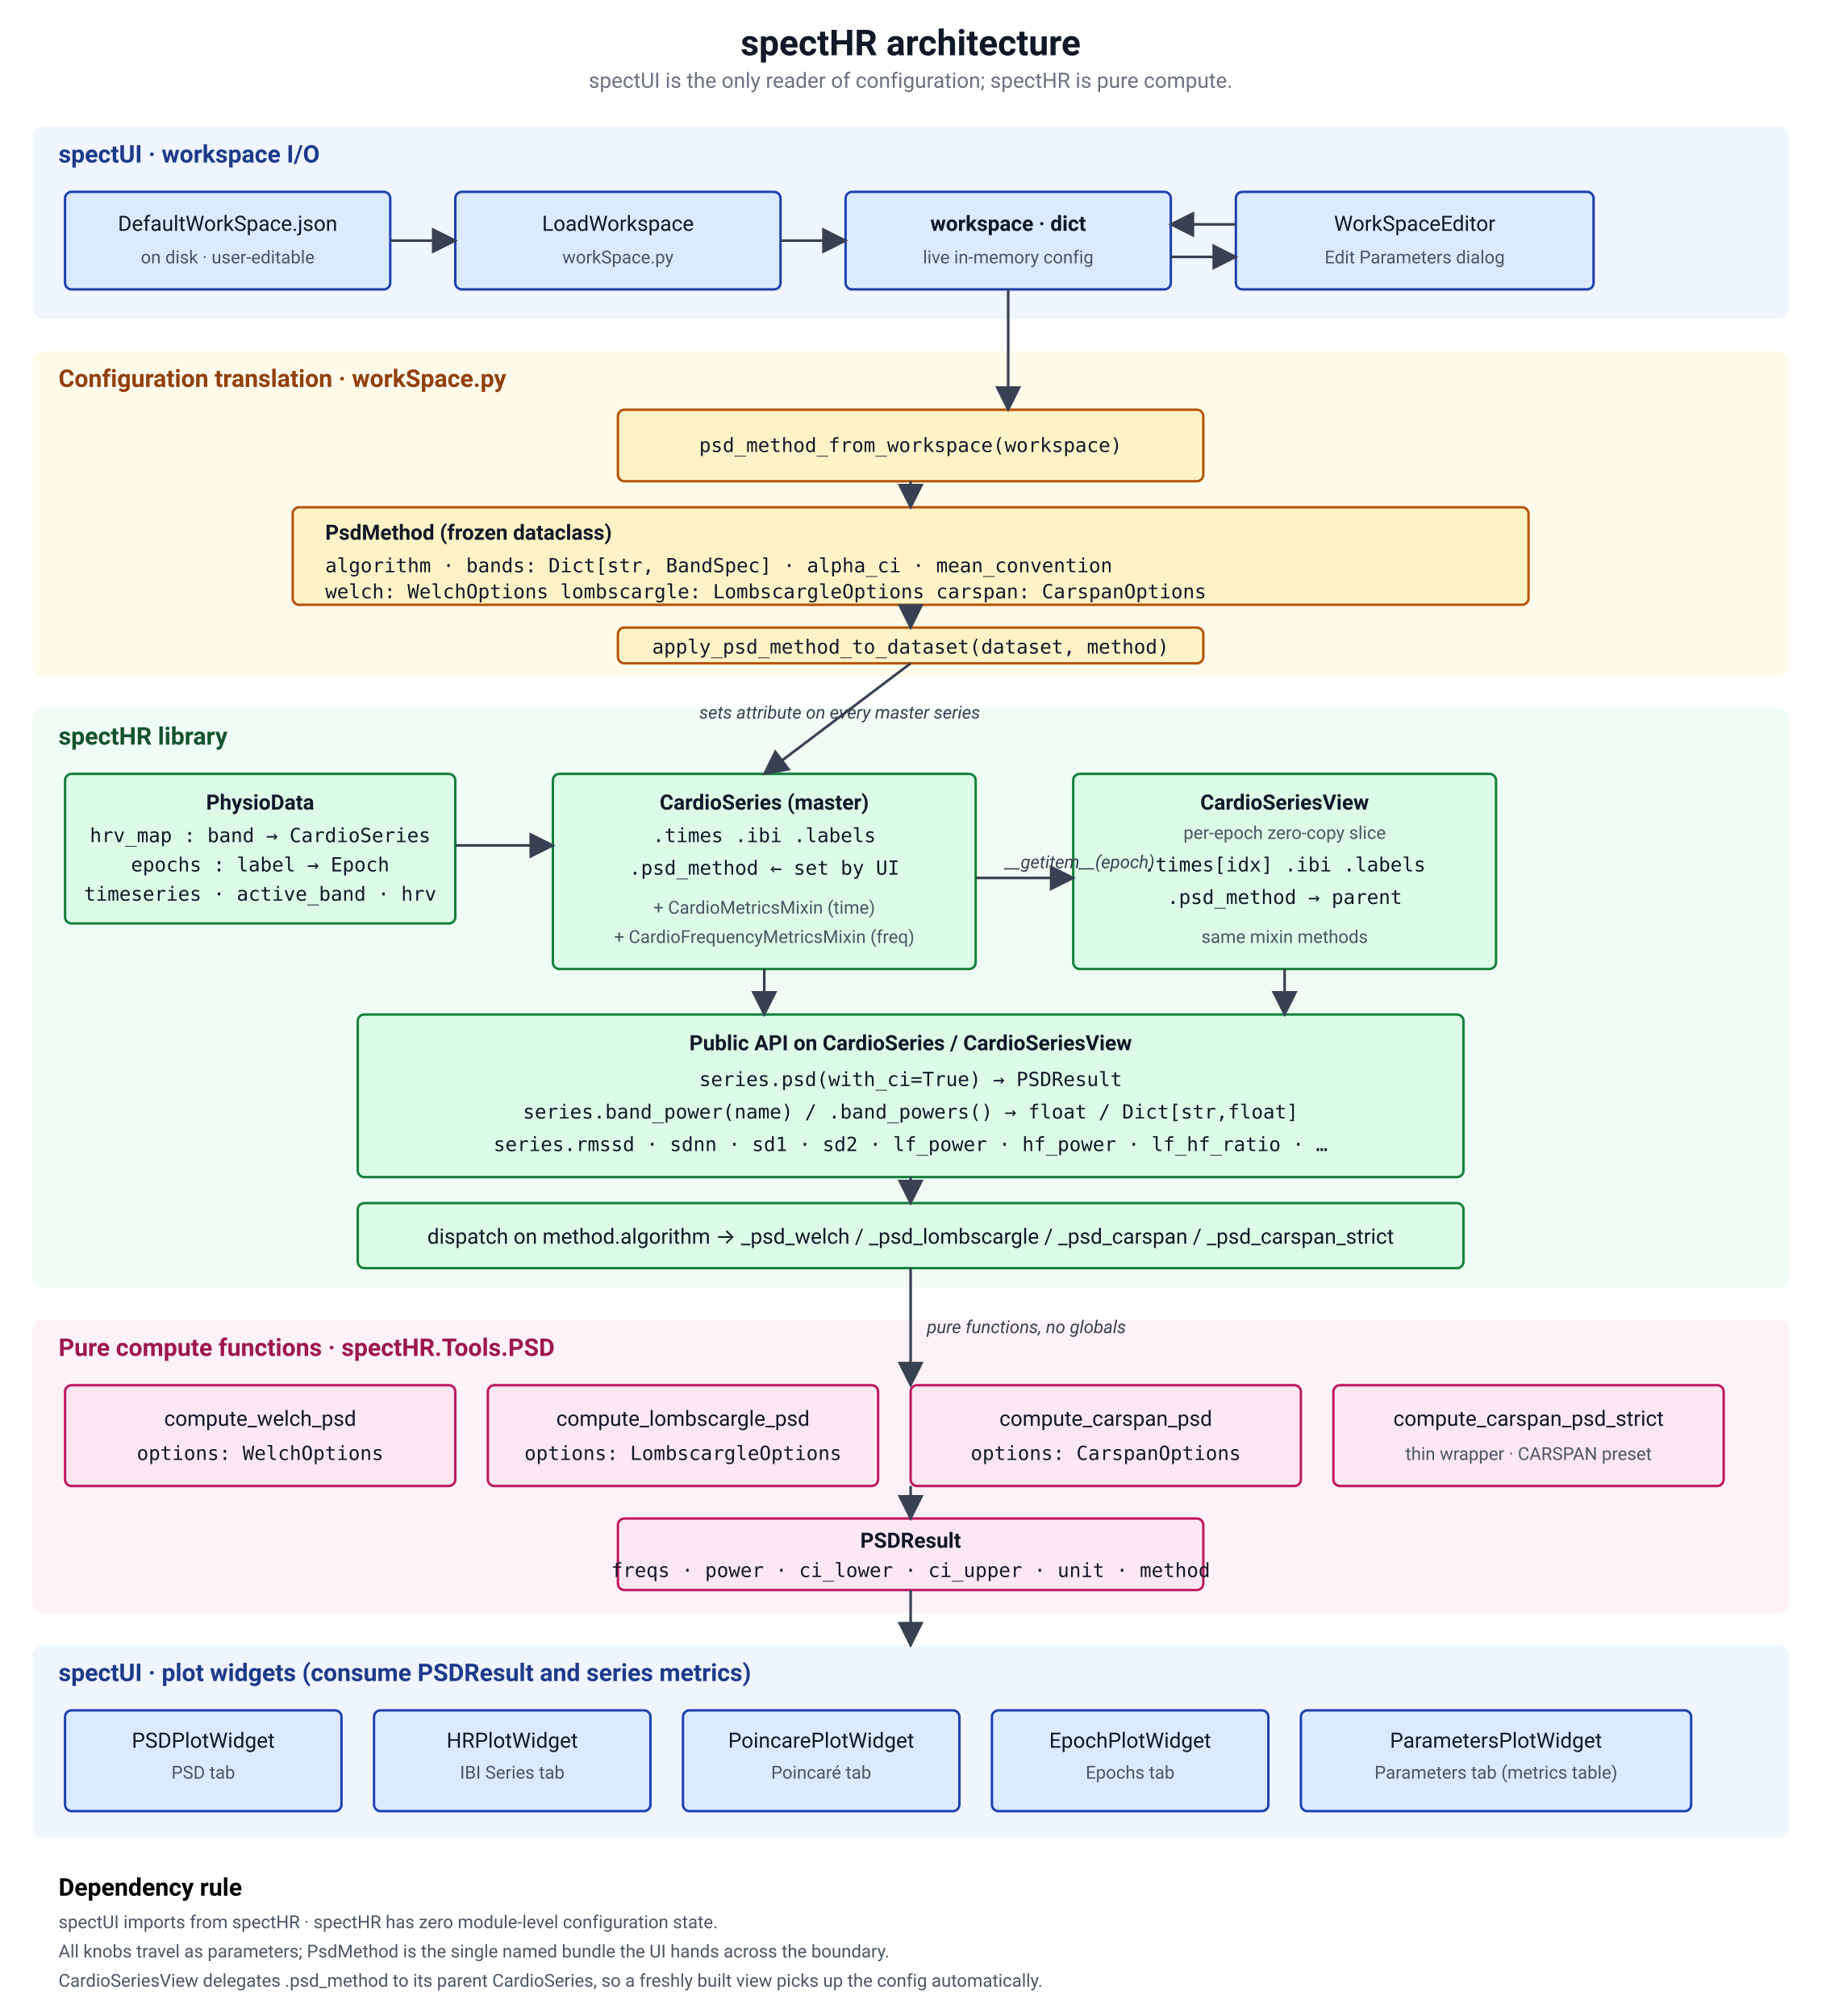
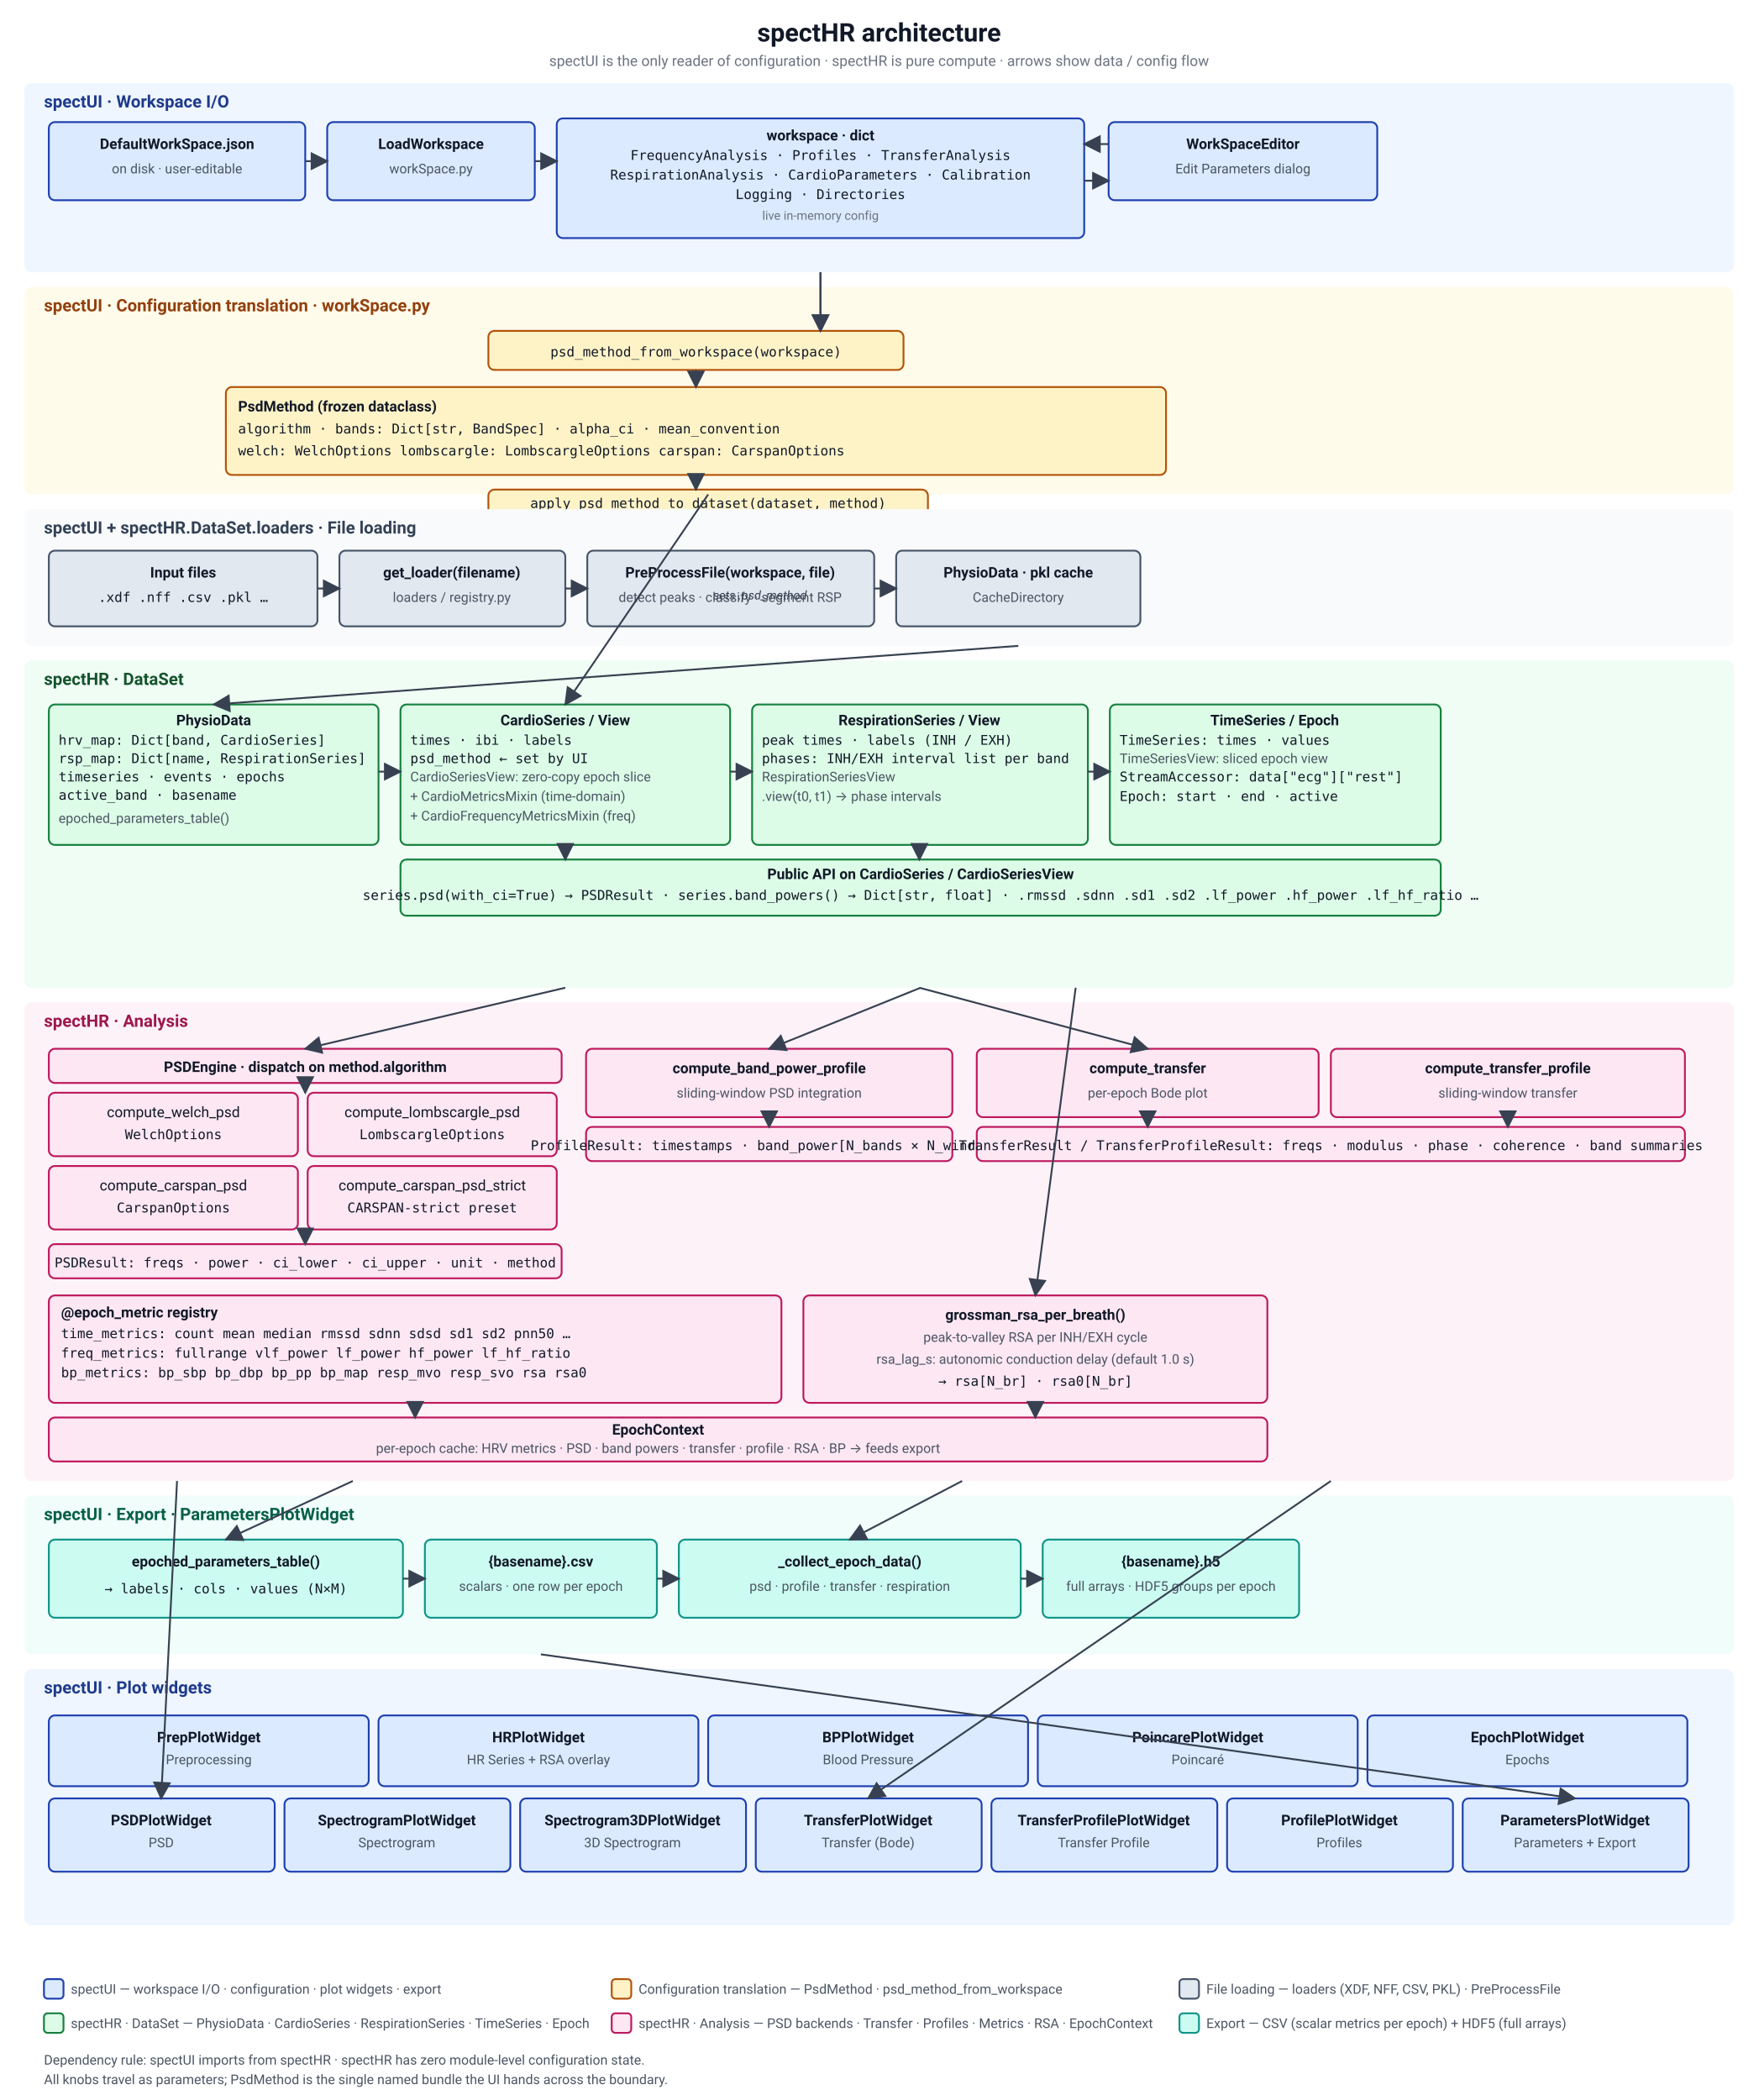
- <svg xmlns="http://www.w3.org/2000/svg" viewBox="0 0 1120 1240" font-family="-apple-system, BlinkMacSystemFont, 'Segoe UI', Roboto, sans-serif">
+ <svg xmlns="http://www.w3.org/2000/svg" viewBox="0 0 1440 1720" font-family="-apple-system, BlinkMacSystemFont, 'Segoe UI', Roboto, sans-serif">
  <defs>
    <marker id="arrow" markerWidth="10" markerHeight="10" refX="9" refY="5" orient="auto-start-reverse">
      <path d="M0,0 L10,5 L0,10 z" fill="#374151" />
    </marker>
    <style>
      .layer-ui  { fill: #eff6ff; }
      .layer-cfg { fill: #fffbeb; }
-       .layer-lib { fill: #f0fdf4; }
-       .layer-com { fill: #fdf2f8; }
+       .layer-fil { fill: #f8fafc; }
+       .layer-ds  { fill: #f0fdf4; }
+       .layer-ana { fill: #fdf2f8; }
+       .layer-exp { fill: #f0fdfa; }
      .box-ui  { fill: #dbeafe; stroke: #1e40af; stroke-width: 1.5; }
      .box-cfg { fill: #fef3c7; stroke: #b45309; stroke-width: 1.5; }
-       .box-lib { fill: #dcfce7; stroke: #15803d; stroke-width: 1.5; }
-       .box-com { fill: #fce7f3; stroke: #be185d; stroke-width: 1.5; }
-       .arrow   { stroke: #374151; stroke-width: 1.6; fill: none; }
-       .title       { font-size: 22px; font-weight: 700; fill: #111827; }
-       .subtitle    { font-size: 13px; fill: #6b7280; }
-       .lane-label  { font-size: 15px; font-weight: 700; }
-       .ui-label    { fill: #1e3a8a; }
-       .cfg-label   { fill: #92400e; }
-       .lib-label   { fill: #14532d; }
-       .com-label   { fill: #9d174d; }
-       .label       { font-size: 13px; fill: #111827; }
-       .label-bold  { font-size: 13px; fill: #111827; font-weight: 700; }
-       .sub         { font-size: 11px; fill: #4b5563; }
-       .code        { font-family: ui-monospace, 'SF Mono', Menlo, Consolas, monospace; font-size: 12px; fill: #111827; }
-       .arr-label   { font-size: 11px; fill: #374151; font-style: italic; }
+       .box-fil { fill: #e2e8f0; stroke: #475569; stroke-width: 1.5; }
+       .box-ds  { fill: #dcfce7; stroke: #15803d; stroke-width: 1.5; }
+       .box-ana { fill: #fce7f3; stroke: #be185d; stroke-width: 1.5; }
+       .box-exp { fill: #ccfbf1; stroke: #0d9488; stroke-width: 1.5; }
+       .arrow   { stroke: #374151; stroke-width: 1.5; fill: none; }
+       .title      { font-size: 21px; font-weight: 700; fill: #111827; }
+       .subtitle   { font-size: 12px; fill: #6b7280; }
+       .lane-label { font-size: 14px; font-weight: 700; }
+       .ui-label  { fill: #1e3a8a; }
+       .cfg-label { fill: #92400e; }
+       .fil-label { fill: #334155; }
+       .ds-label  { fill: #14532d; }
+       .ana-label { fill: #9d174d; }
+       .exp-label { fill: #065f46; }
+       .label      { font-size: 12px; fill: #111827; }
+       .label-bold { font-size: 12px; fill: #111827; font-weight: 700; }
+       .sub        { font-size: 11px; fill: #4b5563; }
+       .code       { font-family: ui-monospace,"SF Mono",Menlo,Consolas,monospace; font-size: 11px; fill: #111827; }
+       .arr-label  { font-size: 10px; fill: #374151; font-style: italic; }
+       .small      { font-size: 10px; fill: #6b7280; }
    </style>
  </defs>
-   <text x="560" y="34" text-anchor="middle" class="title">spectHR architecture</text>
-   <text x="560" y="54" text-anchor="middle" class="subtitle">
-     spectUI is the only reader of configuration; spectHR is pure compute.
-   </text>
-   <rect x="20" y="78" width="1080" height="118" class="layer-ui" rx="6" />
-   <text x="36" y="100" class="lane-label ui-label">spectUI · workspace I/O</text>
-   <rect x="40" y="118" width="200" height="60" rx="4" class="box-ui" />
-   <text x="140" y="142" text-anchor="middle" class="label">DefaultWorkSpace.json</text>
-   <text x="140" y="162" text-anchor="middle" class="sub">on disk · user-editable</text>
-   <rect x="280" y="118" width="200" height="60" rx="4" class="box-ui" />
-   <text x="380" y="142" text-anchor="middle" class="label">LoadWorkspace</text>
-   <text x="380" y="162" text-anchor="middle" class="sub">workSpace.py</text>
-   <rect x="520" y="118" width="200" height="60" rx="4" class="box-ui" />
-   <text x="620" y="142" text-anchor="middle" class="label-bold">workspace · dict</text>
-   <text x="620" y="162" text-anchor="middle" class="sub">live in-memory config</text>
-   <rect x="760" y="118" width="220" height="60" rx="4" class="box-ui" />
-   <text x="870" y="142" text-anchor="middle" class="label">WorkSpaceEditor</text>
-   <text x="870" y="162" text-anchor="middle" class="sub">Edit Parameters dialog</text>
-   <line x1="240" y1="148" x2="280" y2="148" class="arrow" marker-end="url(#arrow)" />
-   <line x1="480" y1="148" x2="520" y2="148" class="arrow" marker-end="url(#arrow)" />
-   <line x1="760" y1="138" x2="720" y2="138" class="arrow" marker-end="url(#arrow)" />
-   <line x1="720" y1="158" x2="760" y2="158" class="arrow" marker-end="url(#arrow)" />
-   <rect x="20" y="216" width="1080" height="200" class="layer-cfg" rx="6" />
-   <text x="36" y="238" class="lane-label cfg-label">Configuration translation · workSpace.py</text>
-   <rect x="380" y="252" width="360" height="44" rx="4" class="box-cfg" />
-   <text x="560" y="278" text-anchor="middle" class="code">psd_method_from_workspace(workspace)</text>
-   <rect x="180" y="312" width="760" height="60" rx="4" class="box-cfg" />
-   <text x="200" y="332" class="label-bold">PsdMethod   (frozen dataclass)</text>
-   <text x="200" y="352" class="code">algorithm  ·  bands: Dict[str, BandSpec]  ·  alpha_ci  ·  mean_convention</text>
-   <text x="200" y="368" class="code">welch: WelchOptions   lombscargle: LombscargleOptions   carspan: CarspanOptions</text>
-   <rect x="380" y="386" width="360" height="22" rx="4" class="box-cfg" />
-   <text x="560" y="402" text-anchor="middle" class="code">apply_psd_method_to_dataset(dataset, method)</text>
-   <line x1="620" y1="178" x2="620" y2="252" class="arrow" marker-end="url(#arrow)" />
-   <line x1="560" y1="296" x2="560" y2="312" class="arrow" marker-end="url(#arrow)" />
-   <line x1="560" y1="372" x2="560" y2="386" class="arrow" marker-end="url(#arrow)" />
-   <rect x="20" y="436" width="1080" height="356" class="layer-lib" rx="6" />
-   <text x="36" y="458" class="lane-label lib-label">spectHR library</text>
-   <rect x="40" y="476" width="240" height="92" rx="4" class="box-lib" />
-   <text x="160" y="498" text-anchor="middle" class="label-bold">PhysioData</text>
-   <text x="160" y="518" text-anchor="middle" class="code">hrv_map : band → CardioSeries</text>
-   <text x="160" y="536" text-anchor="middle" class="code">epochs  : label → Epoch</text>
-   <text x="160" y="554" text-anchor="middle" class="code">timeseries · active_band · hrv</text>
-   <rect x="340" y="476" width="260" height="120" rx="4" class="box-lib" />
-   <text x="470" y="498" text-anchor="middle" class="label-bold">CardioSeries  (master)</text>
-   <text x="470" y="518" text-anchor="middle" class="code">.times  .ibi  .labels</text>
-   <text x="470" y="538" text-anchor="middle" class="code">.psd_method  ← set by UI</text>
-   <text x="470" y="562" text-anchor="middle" class="sub">+ CardioMetricsMixin (time)</text>
-   <text x="470" y="580" text-anchor="middle" class="sub">+ CardioFrequencyMetricsMixin (freq)</text>
-   <rect x="660" y="476" width="260" height="120" rx="4" class="box-lib" />
-   <text x="790" y="498" text-anchor="middle" class="label-bold">CardioSeriesView</text>
-   <text x="790" y="516" text-anchor="middle" class="sub">per-epoch zero-copy slice</text>
-   <text x="790" y="536" text-anchor="middle" class="code">.times[idx] .ibi .labels</text>
-   <text x="790" y="556" text-anchor="middle" class="code">.psd_method  →  parent</text>
-   <text x="790" y="580" text-anchor="middle" class="sub">same mixin methods</text>
-   <rect x="220" y="624" width="680" height="100" rx="4" class="box-lib" />
-   <text x="560" y="646" text-anchor="middle" class="label-bold">Public API on CardioSeries / CardioSeriesView</text>
-   <text x="560" y="668" text-anchor="middle" class="code">series.psd(with_ci=True) → PSDResult</text>
-   <text x="560" y="688" text-anchor="middle" class="code">series.band_power(name) / .band_powers() → float / Dict[str,float]</text>
-   <text x="560" y="708" text-anchor="middle" class="code">series.rmssd · sdnn · sd1 · sd2 · lf_power · hf_power · lf_hf_ratio · …</text>
-   <rect x="220" y="740" width="680" height="40" rx="4" class="box-lib" />
-   <text x="560" y="765" text-anchor="middle" class="label">dispatch on  method.algorithm  →  _psd_welch / _psd_lombscargle / _psd_carspan / _psd_carspan_strict</text>
-   <line x1="560" y1="408" x2="470" y2="476" class="arrow" marker-end="url(#arrow)" />
-   <text x="430" y="442" class="arr-label">sets attribute on every master series</text>
-   <line x1="280" y1="520" x2="340" y2="520" class="arrow" marker-end="url(#arrow)" />
-   <line x1="600" y1="540" x2="660" y2="540" class="arrow" marker-end="url(#arrow)" />
-   <text x="618" y="534" class="arr-label">__getitem__(epoch)</text>
-   <line x1="470" y1="596" x2="470" y2="624" class="arrow" marker-end="url(#arrow)" />
-   <line x1="790" y1="596" x2="790" y2="624" class="arrow" marker-end="url(#arrow)" />
-   <line x1="560" y1="724" x2="560" y2="740" class="arrow" marker-end="url(#arrow)" />
-   <rect x="20" y="812" width="1080" height="180" class="layer-com" rx="6" />
-   <text x="36" y="834" class="lane-label com-label">Pure compute functions · spectHR.Tools.PSD</text>
-   <rect x="40" y="852" width="240" height="62" rx="4" class="box-com" />
-   <text x="160" y="877" text-anchor="middle" class="label">compute_welch_psd</text>
-   <text x="160" y="898" text-anchor="middle" class="code">options: WelchOptions</text>
-   <rect x="300" y="852" width="240" height="62" rx="4" class="box-com" />
-   <text x="420" y="877" text-anchor="middle" class="label">compute_lombscargle_psd</text>
-   <text x="420" y="898" text-anchor="middle" class="code">options: LombscargleOptions</text>
-   <rect x="560" y="852" width="240" height="62" rx="4" class="box-com" />
-   <text x="680" y="877" text-anchor="middle" class="label">compute_carspan_psd</text>
-   <text x="680" y="898" text-anchor="middle" class="code">options: CarspanOptions</text>
-   <rect x="820" y="852" width="240" height="62" rx="4" class="box-com" />
-   <text x="940" y="877" text-anchor="middle" class="label">compute_carspan_psd_strict</text>
-   <text x="940" y="898" text-anchor="middle" class="sub">thin wrapper · CARSPAN preset</text>
-   <line x1="560" y1="780" x2="560" y2="852" class="arrow" marker-end="url(#arrow)" />
-   <text x="570" y="820" class="arr-label">pure functions, no globals</text>
-   <rect x="380" y="934" width="360" height="44" rx="4" class="box-com" />
-   <text x="560" y="952" text-anchor="middle" class="label-bold">PSDResult</text>
-   <text x="560" y="970" text-anchor="middle" class="code">freqs · power · ci_lower · ci_upper · unit · method</text>
-   <line x1="560" y1="914" x2="560" y2="934" class="arrow" marker-end="url(#arrow)" />
-   <rect x="20" y="1012" width="1080" height="118" class="layer-ui" rx="6" />
-   <text x="36" y="1034" class="lane-label ui-label">spectUI · plot widgets (consume PSDResult and series metrics)</text>
-   <rect x="40" y="1052" width="170" height="62" rx="4" class="box-ui" />
-   <text x="125" y="1075" text-anchor="middle" class="label">PSDPlotWidget</text>
-   <text x="125" y="1094" text-anchor="middle" class="sub">PSD tab</text>
-   <rect x="230" y="1052" width="170" height="62" rx="4" class="box-ui" />
-   <text x="315" y="1075" text-anchor="middle" class="label">HRPlotWidget</text>
-   <text x="315" y="1094" text-anchor="middle" class="sub">IBI Series tab</text>
-   <rect x="420" y="1052" width="170" height="62" rx="4" class="box-ui" />
-   <text x="505" y="1075" text-anchor="middle" class="label">PoincarePlotWidget</text>
-   <text x="505" y="1094" text-anchor="middle" class="sub">Poincaré tab</text>
-   <rect x="610" y="1052" width="170" height="62" rx="4" class="box-ui" />
-   <text x="695" y="1075" text-anchor="middle" class="label">EpochPlotWidget</text>
-   <text x="695" y="1094" text-anchor="middle" class="sub">Epochs tab</text>
-   <rect x="800" y="1052" width="240" height="62" rx="4" class="box-ui" />
-   <text x="920" y="1075" text-anchor="middle" class="label">ParametersPlotWidget</text>
-   <text x="920" y="1094" text-anchor="middle" class="sub">Parameters tab (metrics table)</text>
-   <line x1="560" y1="978" x2="560" y2="1012" class="arrow" marker-end="url(#arrow)" />
-   <text x="36" y="1166" class="lane-label">Dependency rule</text>
-   <text x="36" y="1186" class="sub">spectUI imports from spectHR · spectHR has zero module-level configuration state.</text>
-   <text x="36" y="1204" class="sub">All knobs travel as parameters; PsdMethod is the single named bundle the UI hands across the boundary.</text>
-   <text x="36" y="1222" class="sub">CardioSeriesView delegates .psd_method to its parent CardioSeries, so a freshly built view picks up the config automatically.</text>
+   <text x="720" y="34" text-anchor="middle" class="title">spectHR  architecture</text>
+   <text x="720" y="54" text-anchor="middle" class="subtitle">spectUI is the only reader of configuration · spectHR is pure compute · arrows show data / config flow</text>
+   <rect x="20" y="68" width="1400" height="155" class="layer-ui" rx="6" />
+   <text x="36" y="88" text-anchor="start" class="lane-label ui-label">spectUI · Workspace I/O</text>
+   <rect x="40" y="100" width="210" height="64" class="box-ui" rx="5" />
+   <text x="145" y="122" text-anchor="middle" class="label-bold">DefaultWorkSpace.json</text>
+   <text x="145" y="142" text-anchor="middle" class="sub">on disk · user-editable</text>
+   <rect x="268" y="100" width="170" height="64" class="box-ui" rx="5" />
+   <text x="353" y="122" text-anchor="middle" class="label-bold">LoadWorkspace</text>
+   <text x="353" y="142" text-anchor="middle" class="sub">workSpace.py</text>
+   <rect x="456" y="97" width="432" height="98" class="box-ui" rx="5" />
+   <text x="672" y="115" text-anchor="middle" class="label-bold">workspace · dict</text>
+   <text x="672" y="131" text-anchor="middle" class="code">FrequencyAnalysis · Profiles · TransferAnalysis</text>
+   <text x="672" y="147" text-anchor="middle" class="code">RespirationAnalysis · CardioParameters · Calibration</text>
+   <text x="672" y="163" text-anchor="middle" class="code">Logging · Directories</text>
+   <text x="672" y="180" text-anchor="middle" class="small">live in-memory config</text>
+   <rect x="908" y="100" width="220" height="64" class="box-ui" rx="5" />
+   <text x="1018" y="122" text-anchor="middle" class="label-bold">WorkSpaceEditor</text>
+   <text x="1018" y="142" text-anchor="middle" class="sub">Edit Parameters dialog</text>
+   <line x1="250" y1="132" x2="268" y2="132" class="arrow" marker-end="url(#arrow)" />
+   <line x1="438" y1="132" x2="456" y2="132" class="arrow" marker-end="url(#arrow)" />
+   <line x1="908" y1="118" x2="888" y2="118" class="arrow" marker-end="url(#arrow)" />
+   <line x1="888" y1="148" x2="908" y2="148" class="arrow" marker-end="url(#arrow)" />
+   <rect x="20" y="235" width="1400" height="170" class="layer-cfg" rx="6" />
+   <text x="36" y="255" text-anchor="start" class="lane-label cfg-label">spectUI · Configuration translation  ·  workSpace.py</text>
+   <rect x="400" y="271" width="340" height="32" class="box-cfg" rx="5" />
+   <text x="570" y="292" text-anchor="middle" class="code">psd_method_from_workspace(workspace)</text>
+   <rect x="185" y="317" width="770" height="72" class="box-cfg" rx="5" />
+   <text x="195" y="337" text-anchor="start" class="label-bold">PsdMethod   (frozen dataclass)</text>
+   <text x="195" y="355" text-anchor="start" class="code">algorithm  ·  bands: Dict[str, BandSpec]  ·  alpha_ci  ·  mean_convention</text>
+   <text x="195" y="373" text-anchor="start" class="code">welch: WelchOptions    lombscargle: LombscargleOptions    carspan: CarspanOptions</text>
+   <rect x="400" y="401" width="360" height="22" class="box-cfg" rx="5" />
+   <text x="580" y="416" text-anchor="middle" class="code">apply_psd_method_to_dataset(dataset, method)</text>
+   <line x1="672" y1="223" x2="672" y2="271" class="arrow" marker-end="url(#arrow)" />
+   <line x1="570" y1="303" x2="570" y2="317" class="arrow" marker-end="url(#arrow)" />
+   <line x1="570" y1="389" x2="570" y2="401" class="arrow" marker-end="url(#arrow)" />
+   <rect x="20" y="417" width="1400" height="112" class="layer-fil" rx="6" />
+   <text x="36" y="437" text-anchor="start" class="lane-label fil-label">spectUI + spectHR.DataSet.loaders  ·  File loading</text>
+   <rect x="40" y="451" width="220" height="62" class="box-fil" rx="5" />
+   <text x="150" y="473" text-anchor="middle" class="label-bold">Input files</text>
+   <text x="150" y="493" text-anchor="middle" class="code">.xdf  .nff  .csv  .pkl  …</text>
+   <rect x="278" y="451" width="185" height="62" class="box-fil" rx="5" />
+   <text x="370" y="473" text-anchor="middle" class="label-bold">get_loader(filename)</text>
+   <text x="370" y="493" text-anchor="middle" class="sub">loaders / registry.py</text>
+   <rect x="481" y="451" width="235" height="62" class="box-fil" rx="5" />
+   <text x="598" y="473" text-anchor="middle" class="label-bold">PreProcessFile(workspace, file)</text>
+   <text x="598" y="493" text-anchor="middle" class="sub">detect peaks · classify · segment RSP</text>
+   <rect x="734" y="451" width="200" height="62" class="box-fil" rx="5" />
+   <text x="834" y="473" text-anchor="middle" class="label-bold">PhysioData  ·  pkl cache</text>
+   <text x="834" y="493" text-anchor="middle" class="sub">CacheDirectory</text>
+   <line x1="260" y1="482" x2="278" y2="482" class="arrow" marker-end="url(#arrow)" />
+   <line x1="463" y1="482" x2="481" y2="482" class="arrow" marker-end="url(#arrow)" />
+   <line x1="716" y1="482" x2="734" y2="482" class="arrow" marker-end="url(#arrow)" />
+   <rect x="20" y="541" width="1400" height="268" class="layer-ds" rx="6" />
+   <text x="36" y="561" text-anchor="start" class="lane-label ds-label">spectHR · DataSet</text>
+   <rect x="40" y="577" width="270" height="115" class="box-ds" rx="5" />
+   <text x="175" y="594" text-anchor="middle" class="label-bold">PhysioData</text>
+   <text x="48" y="610" text-anchor="start" class="code">hrv_map: Dict[band, CardioSeries]</text>
+   <text x="48" y="625" text-anchor="start" class="code">rsp_map: Dict[name, RespirationSeries]</text>
+   <text x="48" y="640" text-anchor="start" class="code">timeseries · events · epochs</text>
+   <text x="48" y="655" text-anchor="start" class="code">active_band · basename</text>
+   <text x="48" y="674" text-anchor="start" class="sub">epoched_parameters_table()</text>
+   <rect x="328" y="577" width="270" height="115" class="box-ds" rx="5" />
+   <text x="463" y="594" text-anchor="middle" class="label-bold">CardioSeries  /  View</text>
+   <text x="336" y="610" text-anchor="start" class="code">times  ·  ibi  ·  labels</text>
+   <text x="336" y="625" text-anchor="start" class="code">psd_method  ← set by UI</text>
+   <text x="336" y="640" text-anchor="start" class="sub">CardioSeriesView: zero-copy epoch slice</text>
+   <text x="336" y="656" text-anchor="start" class="sub">+ CardioMetricsMixin   (time-domain)</text>
+   <text x="336" y="672" text-anchor="start" class="sub">+ CardioFrequencyMetricsMixin  (freq)</text>
+   <rect x="616" y="577" width="275" height="115" class="box-ds" rx="5" />
+   <text x="753" y="594" text-anchor="middle" class="label-bold">RespirationSeries  /  View</text>
+   <text x="624" y="610" text-anchor="start" class="code">peak times  ·  labels (INH / EXH)</text>
+   <text x="624" y="625" text-anchor="start" class="code">phases: INH/EXH interval list per band</text>
+   <text x="624" y="640" text-anchor="start" class="sub">RespirationSeriesView</text>
+   <text x="624" y="656" text-anchor="start" class="sub">.view(t0, t1)  →  phase intervals</text>
+   <rect x="909" y="577" width="271" height="115" class="box-ds" rx="5" />
+   <text x="1044" y="594" text-anchor="middle" class="label-bold">TimeSeries  /  Epoch</text>
+   <text x="917" y="610" text-anchor="start" class="code">TimeSeries: times  ·  values</text>
+   <text x="917" y="625" text-anchor="start" class="sub">TimeSeriesView: sliced epoch view</text>
+   <text x="917" y="640" text-anchor="start" class="code">StreamAccessor: data["ecg"]["rest"]</text>
+   <text x="917" y="656" text-anchor="start" class="code">Epoch: start · end · active</text>
+   <rect x="328" y="704" width="852" height="46" class="box-ds" rx="5" />
+   <text x="754" y="720" text-anchor="middle" class="label-bold">Public API on CardioSeries / CardioSeriesView</text>
+   <text x="754" y="737" text-anchor="middle" class="code">series.psd(with_ci=True) → PSDResult  ·  series.band_powers() → Dict[str, float]  ·  .rmssd  .sdnn  .sd1  .sd2  .lf_power  .hf_power  .lf_hf_ratio  …</text>
+   <line x1="310" y1="632" x2="328" y2="632" class="arrow" marker-end="url(#arrow)" />
+   <line x1="598" y1="632" x2="616" y2="632" class="arrow" marker-end="url(#arrow)" />
+   <line x1="891" y1="632" x2="909" y2="632" class="arrow" marker-end="url(#arrow)" />
+   <line x1="463" y1="692" x2="463" y2="704" class="arrow" marker-end="url(#arrow)" />
+   <line x1="753" y1="692" x2="753" y2="704" class="arrow" marker-end="url(#arrow)" />
+   <rect x="20" y="821" width="1400" height="392" class="layer-ana" rx="6" />
+   <text x="36" y="841" text-anchor="start" class="lane-label ana-label">spectHR · Analysis</text>
+   <rect x="40" y="859" width="420" height="28" class="box-ana" rx="5" />
+   <text x="250" y="878" text-anchor="middle" class="label-bold">PSDEngine  ·  dispatch on  method.algorithm</text>
+   <rect x="40" y="895" width="204" height="52" class="box-ana" rx="5" />
+   <text x="142" y="915" text-anchor="middle" class="label">compute_welch_psd</text>
+   <text x="142" y="933" text-anchor="middle" class="code">WelchOptions</text>
+   <rect x="252" y="895" width="204" height="52" class="box-ana" rx="5" />
+   <text x="354" y="915" text-anchor="middle" class="label">compute_lombscargle_psd</text>
+   <text x="354" y="933" text-anchor="middle" class="code">LombscargleOptions</text>
+   <rect x="40" y="955" width="204" height="52" class="box-ana" rx="5" />
+   <text x="142" y="975" text-anchor="middle" class="label">compute_carspan_psd</text>
+   <text x="142" y="993" text-anchor="middle" class="code">CarspanOptions</text>
+   <rect x="252" y="955" width="204" height="52" class="box-ana" rx="5" />
+   <text x="354" y="975" text-anchor="middle" class="label">compute_carspan_psd_strict</text>
+   <text x="354" y="993" text-anchor="middle" class="code">CARSPAN-strict preset</text>
+   <rect x="40" y="1019" width="420" height="28" class="box-ana" rx="5" />
+   <text x="250" y="1038" text-anchor="middle" class="code">PSDResult:  freqs  ·  power  ·  ci_lower  ·  ci_upper  ·  unit  ·  method</text>
+   <line x1="250" y1="887" x2="250" y2="895" class="arrow" marker-end="url(#arrow)" />
+   <line x1="250" y1="1015" x2="250" y2="1019" class="arrow" marker-end="url(#arrow)" />
+   <rect x="480" y="859" width="300" height="56" class="box-ana" rx="5" />
+   <text x="630" y="879" text-anchor="middle" class="label-bold">compute_band_power_profile</text>
+   <text x="630" y="899" text-anchor="middle" class="sub">sliding-window PSD integration</text>
+   <rect x="480" y="923" width="300" height="28" class="box-ana" rx="5" />
+   <text x="630" y="942" text-anchor="middle" class="code">ProfileResult: timestamps · band_power[N_bands × N_windows]</text>
+   <line x1="630" y1="915" x2="630" y2="923" class="arrow" marker-end="url(#arrow)" />
+   <rect x="800" y="859" width="280" height="56" class="box-ana" rx="5" />
+   <text x="940" y="879" text-anchor="middle" class="label-bold">compute_transfer</text>
+   <text x="940" y="899" text-anchor="middle" class="sub">per-epoch Bode plot</text>
+   <rect x="1090" y="859" width="290" height="56" class="box-ana" rx="5" />
+   <text x="1235" y="879" text-anchor="middle" class="label-bold">compute_transfer_profile</text>
+   <text x="1235" y="899" text-anchor="middle" class="sub">sliding-window transfer</text>
+   <rect x="800" y="923" width="580" height="28" class="box-ana" rx="5" />
+   <text x="1090" y="942" text-anchor="middle" class="code">TransferResult / TransferProfileResult:  freqs  ·  modulus  ·  phase  ·  coherence  ·  band summaries</text>
+   <line x1="940" y1="915" x2="940" y2="923" class="arrow" marker-end="url(#arrow)" />
+   <line x1="1235" y1="915" x2="1235" y2="923" class="arrow" marker-end="url(#arrow)" />
+   <rect x="40" y="1061" width="600" height="88" class="box-ana" rx="5" />
+   <text x="50" y="1079" text-anchor="start" class="label-bold">@epoch_metric  registry</text>
+   <text x="50" y="1096" text-anchor="start" class="code">time_metrics:   count  mean  median  rmssd  sdnn  sdsd  sd1  sd2  pnn50  …</text>
+   <text x="50" y="1112" text-anchor="start" class="code">freq_metrics:   fullrange  vlf_power  lf_power  hf_power  lf_hf_ratio</text>
+   <text x="50" y="1128" text-anchor="start" class="code">bp_metrics:     bp_sbp  bp_dbp  bp_pp  bp_map  resp_mvo  resp_svo  rsa  rsa0</text>
+   <rect x="658" y="1061" width="380" height="88" class="box-ana" rx="5" />
+   <text x="848" y="1081" text-anchor="middle" class="label-bold">grossman_rsa_per_breath()</text>
+   <text x="848" y="1099" text-anchor="middle" class="sub">peak-to-valley RSA per INH/EXH cycle</text>
+   <text x="848" y="1117" text-anchor="middle" class="sub">rsa_lag_s: autonomic conduction delay (default 1.0 s)</text>
+   <text x="848" y="1135" text-anchor="middle" class="code">→  rsa[N_br]  ·  rsa0[N_br]</text>
+   <rect x="40" y="1161" width="998" height="36" class="box-ana" rx="5" />
+   <text x="539" y="1175" text-anchor="middle" class="label-bold">EpochContext</text>
+   <text x="539" y="1190" text-anchor="middle" class="sub">per-epoch cache:  HRV metrics  ·  PSD  ·  band powers  ·  transfer  ·  profile  ·  RSA  ·  BP  →  feeds export</text>
+   <line x1="340" y1="1149" x2="340" y2="1161" class="arrow" marker-end="url(#arrow)" />
+   <line x1="848" y1="1149" x2="848" y2="1161" class="arrow" marker-end="url(#arrow)" />
+   <rect x="20" y="1225" width="1400" height="130" class="layer-exp" rx="6" />
+   <text x="36" y="1245" text-anchor="start" class="lane-label exp-label">spectUI · Export  ·  ParametersPlotWidget</text>
+   <rect x="40" y="1261" width="290" height="64" class="box-exp" rx="5" />
+   <text x="185" y="1283" text-anchor="middle" class="label-bold">epoched_parameters_table()</text>
+   <text x="185" y="1305" text-anchor="middle" class="code">→  labels  ·  cols  ·  values (N×M)</text>
+   <rect x="348" y="1261" width="190" height="64" class="box-exp" rx="5" />
+   <text x="443" y="1283" text-anchor="middle" class="label-bold">{basename}.csv</text>
+   <text x="443" y="1303" text-anchor="middle" class="sub">scalars · one row per epoch</text>
+   <rect x="556" y="1261" width="280" height="64" class="box-exp" rx="5" />
+   <text x="696" y="1283" text-anchor="middle" class="label-bold">_collect_epoch_data()</text>
+   <text x="696" y="1303" text-anchor="middle" class="sub">psd · profile · transfer · respiration</text>
+   <rect x="854" y="1261" width="210" height="64" class="box-exp" rx="5" />
+   <text x="959" y="1283" text-anchor="middle" class="label-bold">{basename}.h5</text>
+   <text x="959" y="1303" text-anchor="middle" class="sub">full arrays · HDF5 groups per epoch</text>
+   <line x1="330" y1="1293" x2="348" y2="1293" class="arrow" marker-end="url(#arrow)" />
+   <line x1="538" y1="1293" x2="556" y2="1293" class="arrow" marker-end="url(#arrow)" />
+   <line x1="836" y1="1293" x2="854" y2="1293" class="arrow" marker-end="url(#arrow)" />
+   <rect x="20" y="1367" width="1400" height="210" class="layer-ui" rx="6" />
+   <text x="36" y="1387" text-anchor="start" class="lane-label ui-label">spectUI · Plot widgets</text>
+   <rect x="40" y="1405" width="262" height="58" class="box-ui" rx="5" />
+   <text x="171" y="1427" text-anchor="middle" class="label-bold">PrepPlotWidget</text>
+   <text x="171" y="1445" text-anchor="middle" class="sub">Preprocessing</text>
+   <rect x="310" y="1405" width="262" height="58" class="box-ui" rx="5" />
+   <text x="441" y="1427" text-anchor="middle" class="label-bold">HRPlotWidget</text>
+   <text x="441" y="1445" text-anchor="middle" class="sub">HR Series  +  RSA overlay</text>
+   <rect x="580" y="1405" width="262" height="58" class="box-ui" rx="5" />
+   <text x="711" y="1427" text-anchor="middle" class="label-bold">BPPlotWidget</text>
+   <text x="711" y="1445" text-anchor="middle" class="sub">Blood Pressure</text>
+   <rect x="850" y="1405" width="262" height="58" class="box-ui" rx="5" />
+   <text x="981" y="1427" text-anchor="middle" class="label-bold">PoincarePlotWidget</text>
+   <text x="981" y="1445" text-anchor="middle" class="sub">Poincaré</text>
+   <rect x="1120" y="1405" width="262" height="58" class="box-ui" rx="5" />
+   <text x="1251" y="1427" text-anchor="middle" class="label-bold">EpochPlotWidget</text>
+   <text x="1251" y="1445" text-anchor="middle" class="sub">Epochs</text>
+   <rect x="40" y="1473" width="185" height="60" class="box-ui" rx="5" />
+   <text x="132" y="1495" text-anchor="middle" class="label-bold">PSDPlotWidget</text>
+   <text x="132" y="1513" text-anchor="middle" class="sub">PSD</text>
+   <rect x="233" y="1473" width="185" height="60" class="box-ui" rx="5" />
+   <text x="325" y="1495" text-anchor="middle" class="label-bold">SpectrogramPlotWidget</text>
+   <text x="325" y="1513" text-anchor="middle" class="sub">Spectrogram</text>
+   <rect x="426" y="1473" width="185" height="60" class="box-ui" rx="5" />
+   <text x="518" y="1495" text-anchor="middle" class="label-bold">Spectrogram3DPlotWidget</text>
+   <text x="518" y="1513" text-anchor="middle" class="sub">3D Spectrogram</text>
+   <rect x="619" y="1473" width="185" height="60" class="box-ui" rx="5" />
+   <text x="711" y="1495" text-anchor="middle" class="label-bold">TransferPlotWidget</text>
+   <text x="711" y="1513" text-anchor="middle" class="sub">Transfer  (Bode)</text>
+   <rect x="812" y="1473" width="185" height="60" class="box-ui" rx="5" />
+   <text x="904" y="1495" text-anchor="middle" class="label-bold">TransferProfilePlotWidget</text>
+   <text x="904" y="1513" text-anchor="middle" class="sub">Transfer Profile</text>
+   <rect x="1005" y="1473" width="185" height="60" class="box-ui" rx="5" />
+   <text x="1097" y="1495" text-anchor="middle" class="label-bold">ProfilePlotWidget</text>
+   <text x="1097" y="1513" text-anchor="middle" class="sub">Profiles</text>
+   <rect x="1198" y="1473" width="185" height="60" class="box-ui" rx="5" />
+   <text x="1290" y="1495" text-anchor="middle" class="label-bold">ParametersPlotWidget</text>
+   <text x="1290" y="1513" text-anchor="middle" class="sub">Parameters + Export</text>
+   <rect x="36" y="1621" width="16" height="16" class="box-ui" rx="3" />
+   <text x="58" y="1633" text-anchor="start" class="sub">spectUI  —  workspace I/O · configuration · plot widgets · export</text>
+   <rect x="501" y="1621" width="16" height="16" class="box-cfg" rx="3" />
+   <text x="523" y="1633" text-anchor="start" class="sub">Configuration translation  —  PsdMethod · psd_method_from_workspace</text>
+   <rect x="966" y="1621" width="16" height="16" class="box-fil" rx="3" />
+   <text x="988" y="1633" text-anchor="start" class="sub">File loading  —  loaders (XDF, NFF, CSV, PKL)  ·  PreProcessFile</text>
+   <rect x="36" y="1649" width="16" height="16" class="box-ds" rx="3" />
+   <text x="58" y="1661" text-anchor="start" class="sub">spectHR · DataSet  —  PhysioData · CardioSeries · RespirationSeries · TimeSeries · Epoch</text>
+   <rect x="501" y="1649" width="16" height="16" class="box-ana" rx="3" />
+   <text x="523" y="1661" text-anchor="start" class="sub">spectHR · Analysis  —  PSD backends · Transfer · Profiles · Metrics · RSA · EpochContext</text>
+   <rect x="966" y="1649" width="16" height="16" class="box-exp" rx="3" />
+   <text x="988" y="1661" text-anchor="start" class="sub">Export  —  CSV (scalar metrics per epoch) + HDF5 (full arrays)</text>
+   <text x="36" y="1691" text-anchor="start" class="sub">Dependency rule:  spectUI imports from spectHR  ·  spectHR has zero module-level configuration state.</text>
+   <text x="36" y="1707" text-anchor="start" class="sub">All knobs travel as parameters; PsdMethod is the single named bundle the UI hands across the boundary.</text>
+   <line x1="672" y1="223" x2="672" y2="271" class="arrow" marker-end="url(#arrow)" />
+   <line x1="580" y1="405" x2="463" y2="577" class="arrow" marker-end="url(#arrow)" />
+   <text x="584" y="491" text-anchor="start" class="arr-label">sets .psd_method</text>
+   <line x1="834" y1="529" x2="175" y2="577" class="arrow" marker-end="url(#arrow)" />
+   <line x1="463" y1="809" x2="250" y2="859" class="arrow" marker-end="url(#arrow)" />
+   <line x1="754" y1="809" x2="630" y2="859" class="arrow" marker-end="url(#arrow)" />
+   <line x1="753" y1="809" x2="940" y2="859" class="arrow" marker-end="url(#arrow)" />
+   <line x1="881" y1="809" x2="848" y2="1061" class="arrow" marker-end="url(#arrow)" />
+   <line x1="289" y1="1213" x2="185" y2="1261" class="arrow" marker-end="url(#arrow)" />
+   <line x1="788" y1="1213" x2="696" y2="1261" class="arrow" marker-end="url(#arrow)" />
+   <line x1="145" y1="1213" x2="132" y2="1473" class="arrow" marker-end="url(#arrow)" />
+   <line x1="1090" y1="1213" x2="711" y2="1473" class="arrow" marker-end="url(#arrow)" />
+   <line x1="443" y1="1355" x2="1290" y2="1473" class="arrow" marker-end="url(#arrow)" />
</svg>
